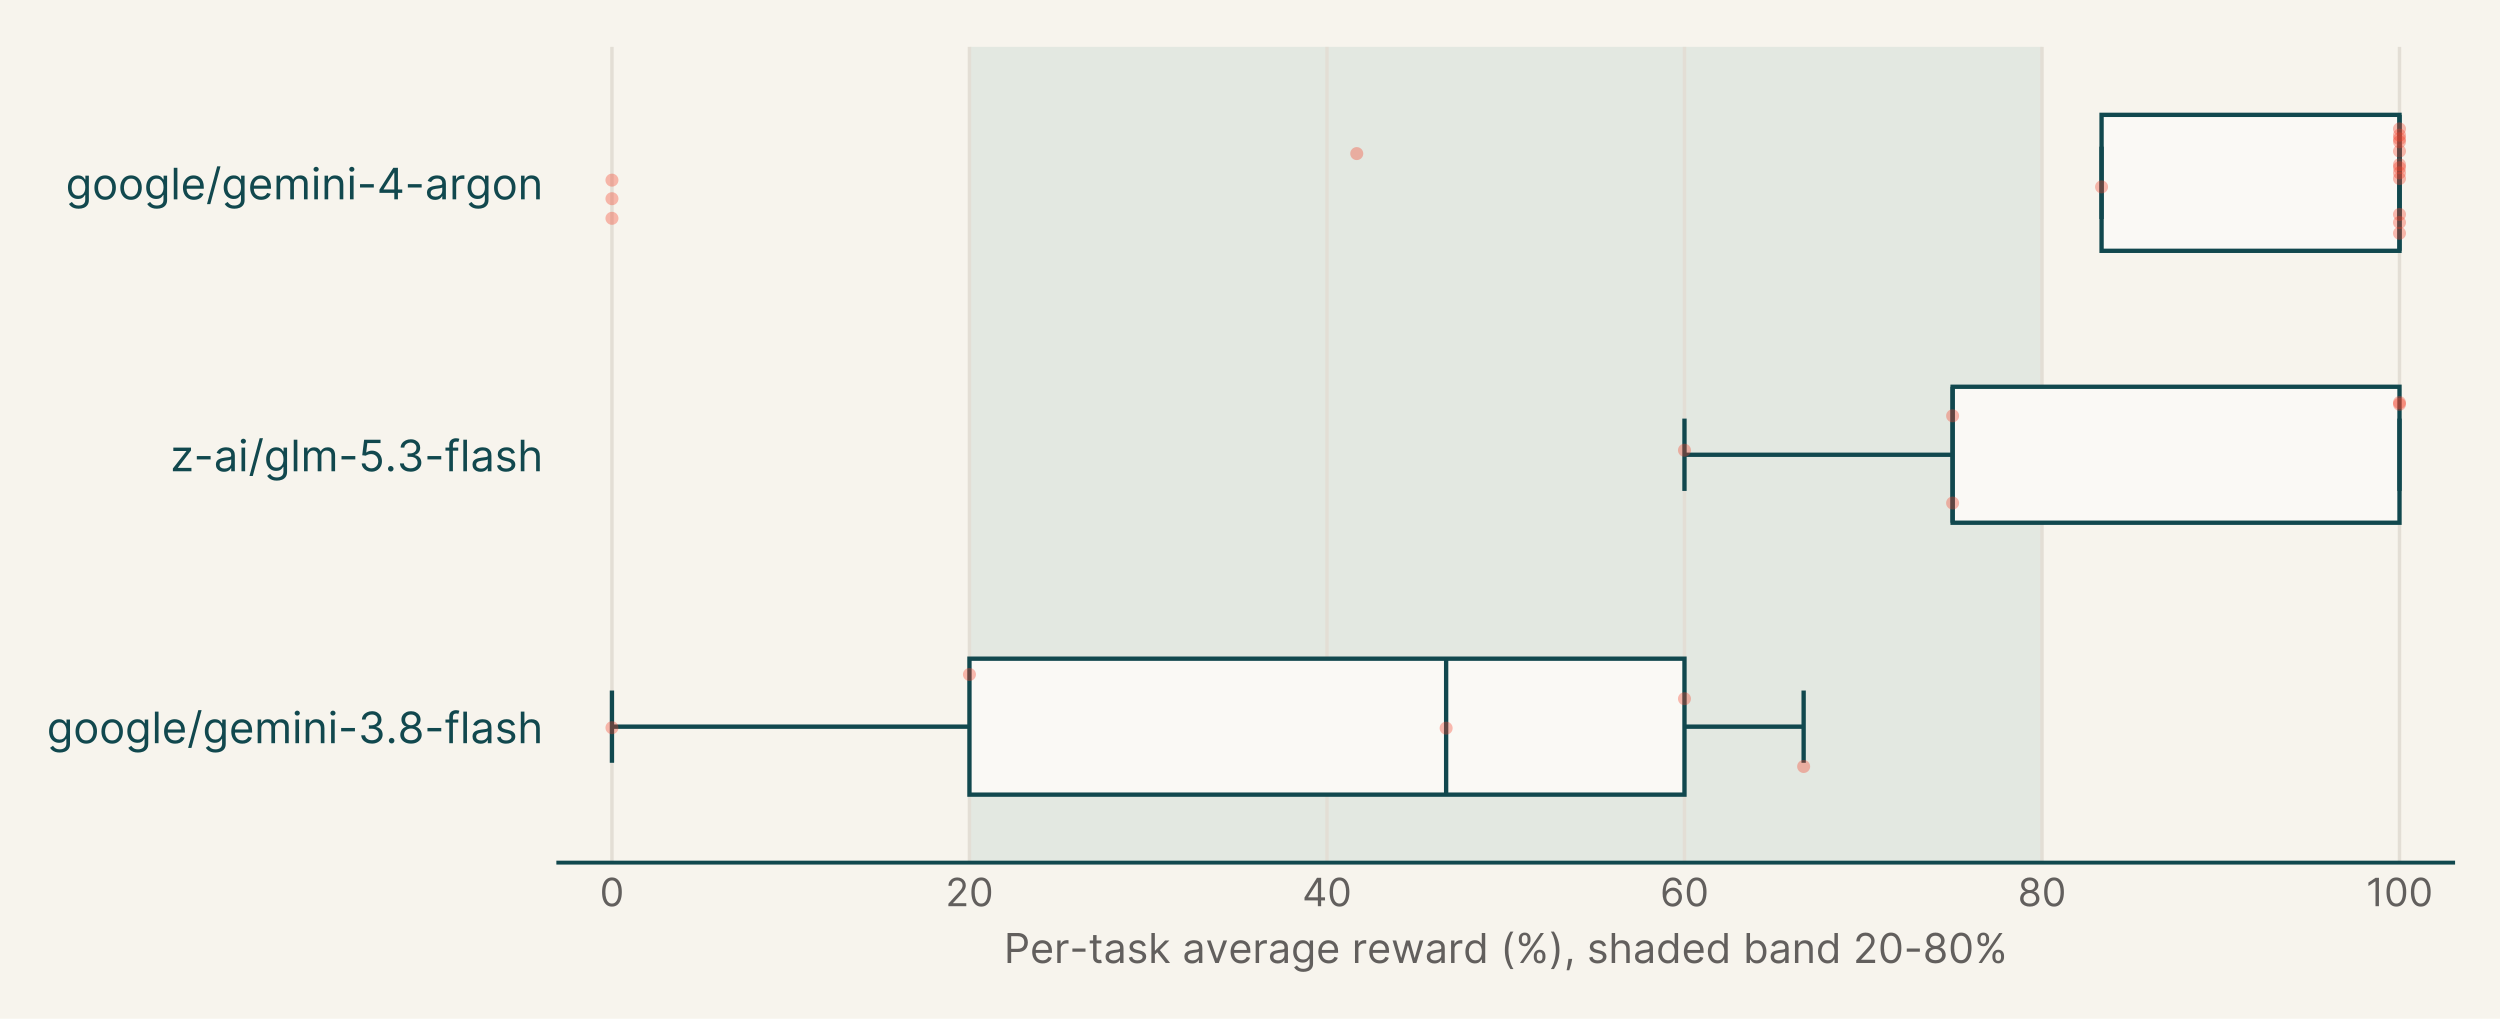
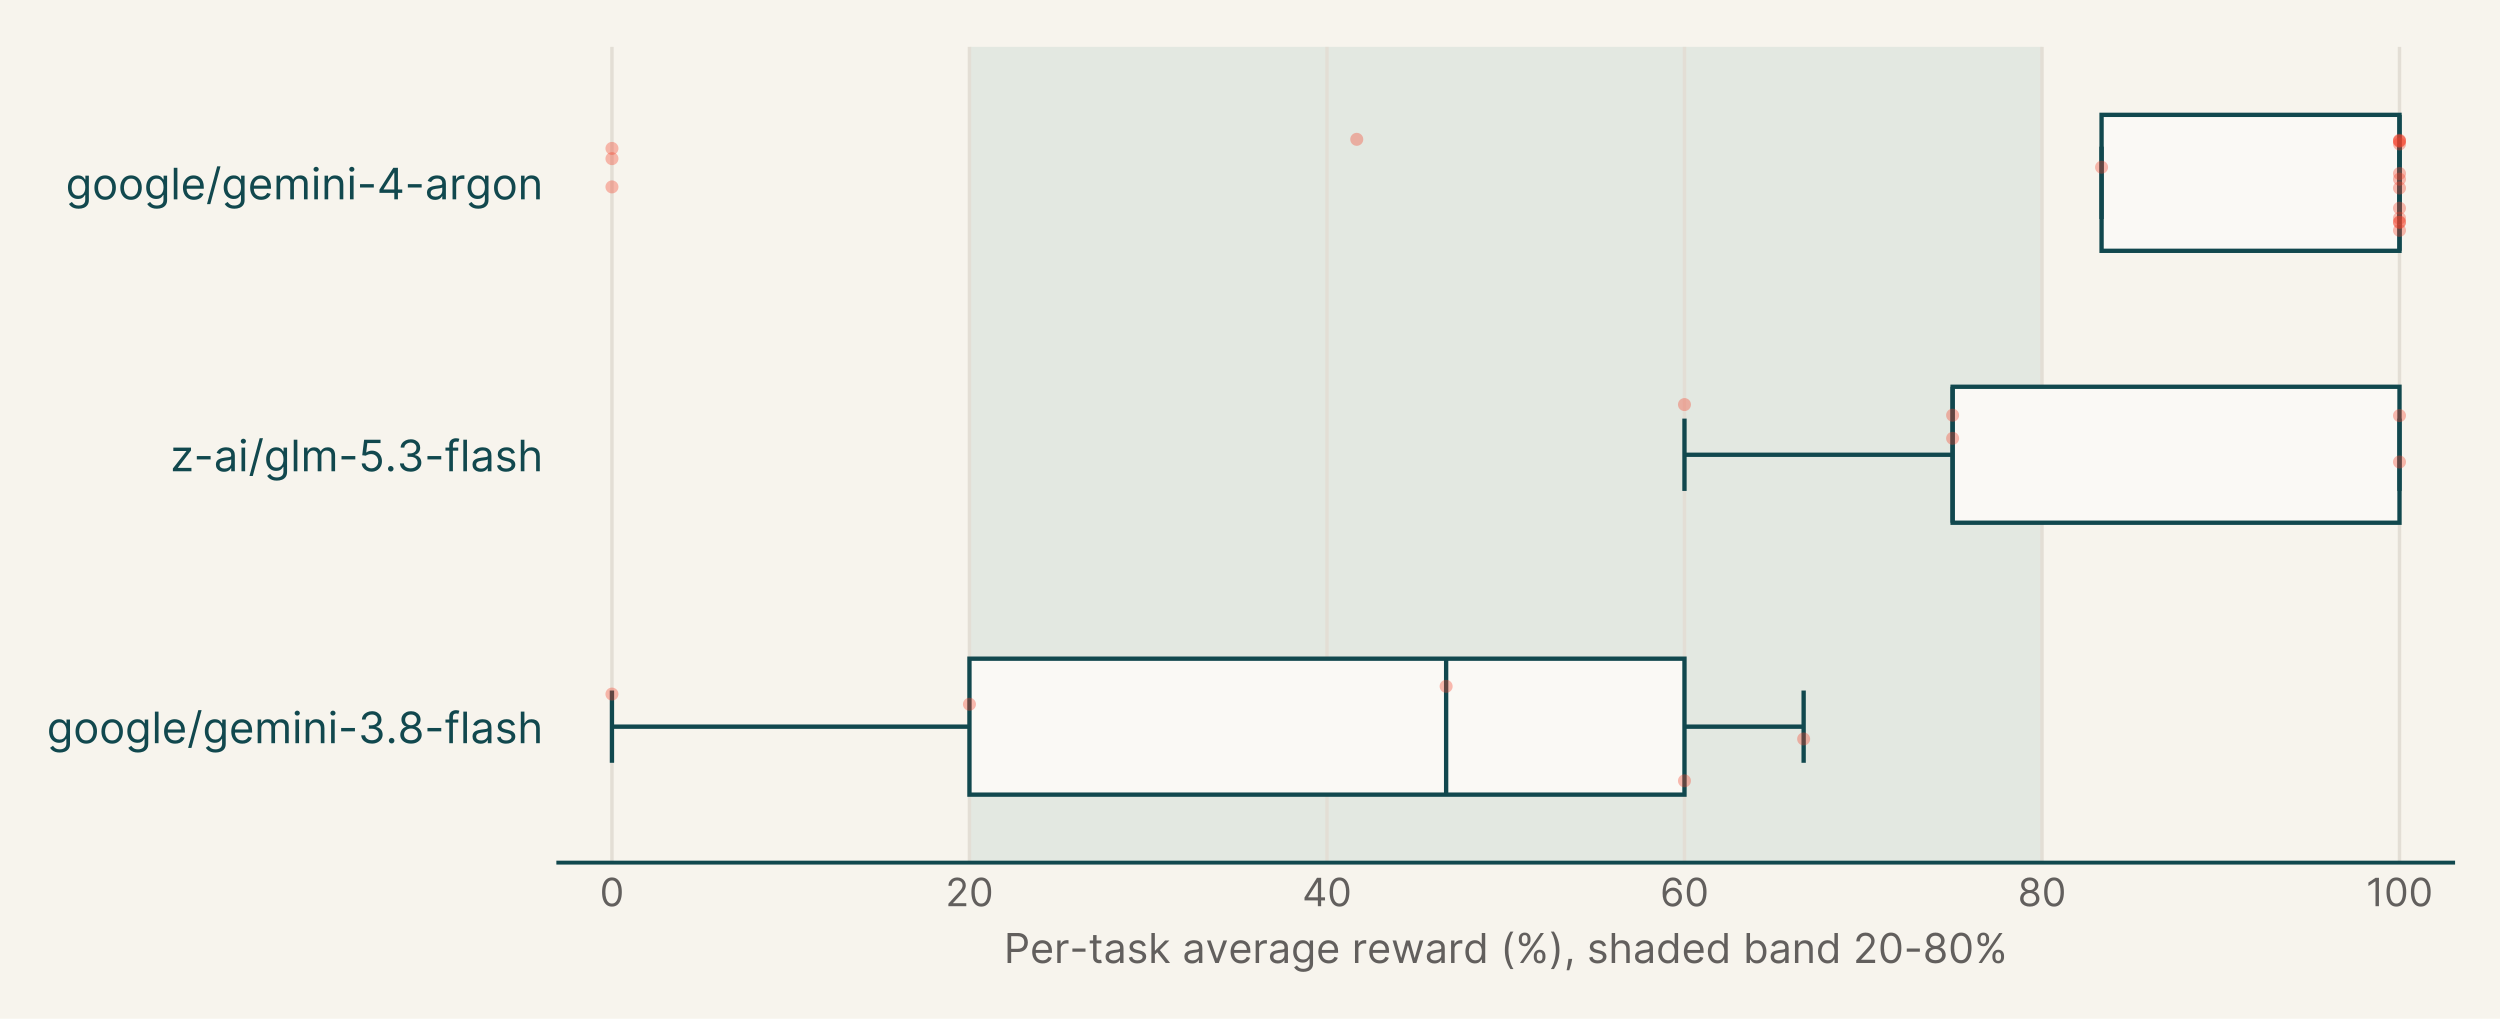
<svg xmlns="http://www.w3.org/2000/svg" xmlns:xlink="http://www.w3.org/1999/xlink" width="576pt" height="234.72pt" viewBox="0 0 576 234.72" version="1.1">
  <defs>
    <style type="text/css">*{stroke-linejoin: round; stroke-linecap: butt}</style>
  </defs>
  <g id="figure_1">
    <g id="patch_1">
      <path d="M 0 234.72  L 576 234.72  L 576 0  L 0 0  z " style="fill: #f7f4ed" />
    </g>
    <g id="axes_1">
      <g id="patch_2">
        <path d="M 128.636 198.748  L 565.2 198.748  L 565.2 10.8  L 128.636 10.8  z " style="fill: #f7f4ed" />
      </g>
      <g id="patch_3">
-         <path d="M 223.362 198.748  L 470.474 198.748  L 470.474 10.8  L 223.362 10.8  z " clip-path="url(#p1b1a350d16)" style="fill: #1f6f6a; fill-opacity: 0.09" />
+         <path d="M 223.362 198.748  L 470.474 198.748  L 470.474 10.8  L 223.362 10.8  z " clip-path="url(#pfeae66af42)" style="fill: #1f6f6a; fill-opacity: 0.09" />
      </g>
      <g id="matplotlib.axis_1">
        <g id="xtick_1">
          <g id="line2d_1">
-             <path d="M 140.992 198.748  L 140.992 10.8  " clip-path="url(#p1b1a350d16)" style="fill: none; stroke: #e3ded5; stroke-width: 0.8; stroke-linecap: square" />
+             <path d="M 140.992 198.748  L 140.992 10.8  " clip-path="url(#pfeae66af42)" style="fill: none; stroke: #e3ded5; stroke-width: 0.8; stroke-linecap: square" />
          </g>
          <g id="line2d_2" />
          <g id="text_1">
            <g style="fill: #625f5d" transform="translate(138.179 208.7945) scale(0.09 -0.09)">
              <defs>
                <path id="Inter-Regular-30" d="M 2000 -64  Q 1486 -64 1125 217  Q 764 498 573 1033  Q 382 1568 382 2327  Q 382 3082 574 3617  Q 766 4152 1128 4435  Q 1491 4718 2000 4718  Q 2509 4718 2871 4435  Q 3234 4152 3426 3617  Q 3618 3082 3618 2327  Q 3618 1568 3427 1033  Q 3236 498 2875 217  Q 2514 -64 2000 -64  z M 2000 436  Q 2509 436 2791 927  Q 3073 1418 3073 2327  Q 3073 2932 2944 3357  Q 2816 3782 2576 4004  Q 2336 4227 2000 4227  Q 1496 4227 1211 3730  Q 927 3234 927 2327  Q 927 1723 1054 1300  Q 1182 877 1421 656  Q 1661 436 2000 436  z " transform="scale(0.015625)" />
              </defs>
              <use xlink:href="#Inter-Regular-30" />
            </g>
          </g>
        </g>
        <g id="xtick_2">
          <g id="line2d_3">
-             <path d="M 223.362 198.748  L 223.362 10.8  " clip-path="url(#p1b1a350d16)" style="fill: none; stroke: #e3ded5; stroke-width: 0.8; stroke-linecap: square" />
+             <path d="M 223.362 198.748  L 223.362 10.8  " clip-path="url(#pfeae66af42)" style="fill: none; stroke: #e3ded5; stroke-width: 0.8; stroke-linecap: square" />
          </g>
          <g id="line2d_4" />
          <g id="text_2">
            <g style="fill: #625f5d" transform="translate(217.8264 208.7945) scale(0.09 -0.09)">
              <defs>
                <path id="Inter-Regular-32" d="M 482 0  L 482 409  L 2018 2091  Q 2289 2386 2464 2605  Q 2639 2825 2724 3019  Q 2809 3214 2809 3427  Q 2809 3673 2692 3852  Q 2575 4032 2373 4129  Q 2171 4227 1918 4227  Q 1650 4227 1451 4117  Q 1252 4007 1144 3809  Q 1036 3611 1036 3345  L 500 3345  Q 500 3755 688 4064  Q 877 4373 1203 4545  Q 1530 4718 1936 4718  Q 2346 4718 2661 4545  Q 2977 4373 3156 4079  Q 3336 3786 3336 3427  Q 3336 3170 3244 2926  Q 3152 2682 2926 2383  Q 2700 2084 2300 1655  L 1255 536  L 1255 500  L 3418 500  L 3418 0  L 482 0  z " transform="scale(0.015625)" />
              </defs>
              <use xlink:href="#Inter-Regular-32" />
              <use xlink:href="#Inter-Regular-30" x="60.511" />
            </g>
          </g>
        </g>
        <g id="xtick_3">
          <g id="line2d_5">
-             <path d="M 305.733 198.748  L 305.733 10.8  " clip-path="url(#p1b1a350d16)" style="fill: none; stroke: #e3ded5; stroke-width: 0.8; stroke-linecap: square" />
+             <path d="M 305.733 198.748  L 305.733 10.8  " clip-path="url(#pfeae66af42)" style="fill: none; stroke: #e3ded5; stroke-width: 0.8; stroke-linecap: square" />
          </g>
          <g id="line2d_6" />
          <g id="text_3">
            <g style="fill: #625f5d" transform="translate(300.031 208.7945) scale(0.09 -0.09)">
              <defs>
                <path id="Inter-Regular-34" d="M 373 955  L 373 1418  L 2418 4655  L 2755 4655  L 2755 3936  L 2527 3936  L 982 1491  L 982 1455  L 3736 1455  L 3736 955  L 373 955  z M 2564 0  L 2564 1095  L 2564 1311  L 2564 4655  L 3100 4655  L 3100 0  L 2564 0  z " transform="scale(0.015625)" />
              </defs>
              <use xlink:href="#Inter-Regular-34" />
              <use xlink:href="#Inter-Regular-30" x="64.205" />
            </g>
          </g>
        </g>
        <g id="xtick_4">
          <g id="line2d_7">
-             <path d="M 388.103 198.748  L 388.103 10.8  " clip-path="url(#p1b1a350d16)" style="fill: none; stroke: #e3ded5; stroke-width: 0.8; stroke-linecap: square" />
+             <path d="M 388.103 198.748  L 388.103 10.8  " clip-path="url(#pfeae66af42)" style="fill: none; stroke: #e3ded5; stroke-width: 0.8; stroke-linecap: square" />
          </g>
          <g id="line2d_8" />
          <g id="text_4">
            <g style="fill: #625f5d" transform="translate(382.4846 208.7945) scale(0.09 -0.09)">
              <defs>
                <path id="Inter-Regular-36" d="M 2027 -64  Q 1741 -59 1454 45  Q 1168 150 932 399  Q 696 648 552 1074  Q 409 1500 409 2145  Q 409 2764 525 3242  Q 641 3720 861 4048  Q 1082 4377 1394 4547  Q 1707 4718 2100 4718  Q 2491 4718 2796 4562  Q 3102 4407 3295 4129  Q 3489 3852 3546 3491  L 2991 3491  Q 2914 3805 2691 4011  Q 2468 4218 2100 4218  Q 1559 4218 1249 3747  Q 939 3277 936 2427  L 973 2427  Q 1100 2620 1276 2757  Q 1452 2895 1666 2970  Q 1880 3045 2118 3045  Q 2518 3045 2850 2846  Q 3182 2648 3382 2299  Q 3582 1950 3582 1500  Q 3582 1068 3389 710  Q 3196 352 2847 142  Q 2498 -68 2027 -64  z M 2027 436  Q 2314 436 2542 579  Q 2771 723 2903 964  Q 3036 1205 3036 1500  Q 3036 1789 2908 2026  Q 2780 2264 2556 2404  Q 2332 2545 2046 2545  Q 1830 2545 1643 2460  Q 1457 2375 1317 2227  Q 1177 2080 1097 1890  Q 1018 1700 1018 1491  Q 1018 1214 1149 973  Q 1280 732 1508 584  Q 1736 436 2027 436  z " transform="scale(0.015625)" />
              </defs>
              <use xlink:href="#Inter-Regular-36" />
              <use xlink:href="#Inter-Regular-30" x="62.358" />
            </g>
          </g>
        </g>
        <g id="xtick_5">
          <g id="line2d_9">
-             <path d="M 470.474 198.748  L 470.474 10.8  " clip-path="url(#p1b1a350d16)" style="fill: none; stroke: #e3ded5; stroke-width: 0.8; stroke-linecap: square" />
+             <path d="M 470.474 198.748  L 470.474 10.8  " clip-path="url(#pfeae66af42)" style="fill: none; stroke: #e3ded5; stroke-width: 0.8; stroke-linecap: square" />
          </g>
          <g id="line2d_10" />
          <g id="text_5">
            <g style="fill: #625f5d" transform="translate(464.8868 208.7945) scale(0.09 -0.09)">
              <defs>
                <path id="Inter-Regular-38" d="M 1973 -64  Q 1505 -64 1147 103  Q 789 270 589 564  Q 389 859 391 1236  Q 389 1532 507 1783  Q 625 2034 830 2203  Q 1036 2373 1291 2418  L 1291 2445  Q 957 2532 759 2821  Q 561 3111 564 3482  Q 561 3836 743 4115  Q 925 4395 1244 4556  Q 1564 4718 1973 4718  Q 2377 4718 2695 4556  Q 3014 4395 3197 4115  Q 3380 3836 3382 3482  Q 3380 3111 3181 2821  Q 2982 2532 2655 2445  L 2655 2418  Q 2907 2373 3109 2203  Q 3311 2034 3431 1783  Q 3552 1532 3555 1236  Q 3552 859 3351 564  Q 3150 270 2794 103  Q 2439 -64 1973 -64  z M 1973 436  Q 2289 436 2518 538  Q 2748 641 2873 827  Q 2998 1014 3000 1264  Q 2998 1527 2864 1729  Q 2730 1932 2499 2048  Q 2268 2164 1973 2164  Q 1675 2164 1442 2048  Q 1209 1932 1076 1729  Q 943 1527 946 1264  Q 943 1014 1067 827  Q 1191 641 1423 538  Q 1655 436 1973 436  z M 1973 2645  Q 2223 2645 2417 2745  Q 2611 2845 2722 3025  Q 2834 3205 2836 3445  Q 2834 3682 2725 3858  Q 2616 4034 2423 4130  Q 2230 4227 1973 4227  Q 1711 4227 1516 4130  Q 1321 4034 1214 3858  Q 1107 3682 1109 3445  Q 1107 3205 1217 3025  Q 1327 2845 1522 2745  Q 1718 2645 1973 2645  z " transform="scale(0.015625)" />
              </defs>
              <use xlink:href="#Inter-Regular-38" />
              <use xlink:href="#Inter-Regular-30" x="61.648" />
            </g>
          </g>
        </g>
        <g id="xtick_6">
          <g id="line2d_11">
-             <path d="M 552.844 198.748  L 552.844 10.8  " clip-path="url(#p1b1a350d16)" style="fill: none; stroke: #e3ded5; stroke-width: 0.8; stroke-linecap: square" />
+             <path d="M 552.844 198.748  L 552.844 10.8  " clip-path="url(#pfeae66af42)" style="fill: none; stroke: #e3ded5; stroke-width: 0.8; stroke-linecap: square" />
          </g>
          <g id="line2d_12" />
          <g id="text_6">
            <g style="fill: #625f5d" transform="translate(545.129 208.7945) scale(0.09 -0.09)">
              <defs>
                <path id="Inter-Regular-31" d="M 2118 4655  L 2118 0  L 1555 0  L 1555 4064  L 1527 4064  L 391 3309  L 391 3882  L 1555 4655  L 2118 4655  z " transform="scale(0.015625)" />
              </defs>
              <use xlink:href="#Inter-Regular-31" />
              <use xlink:href="#Inter-Regular-30" x="46.449" />
              <use xlink:href="#Inter-Regular-30" x="108.949" />
            </g>
          </g>
        </g>
        <g id="text_7">
          <g style="fill: #625f5d" transform="translate(231.3022 221.8686) scale(0.095 -0.095)">
            <defs>
              <path id="Inter-Regular-50" d="M 564 0  L 564 4655  L 2136 4655  Q 2684 4655 3033 4458  Q 3382 4261 3550 3927  Q 3718 3593 3718 3182  Q 3718 2770 3551 2434  Q 3384 2098 3036 1899  Q 2689 1700 2146 1700  L 1018 1700  L 1018 2200  L 2127 2200  Q 2502 2200 2729 2329  Q 2957 2459 3060 2680  Q 3164 2902 3164 3182  Q 3164 3461 3060 3681  Q 2957 3902 2727 4028  Q 2498 4155 2118 4155  L 1127 4155  L 1127 0  L 564 0  z " transform="scale(0.015625)" />
              <path id="Inter-Regular-65" d="M 1955 -73  Q 1450 -73 1085 151  Q 721 375 524 778  Q 327 1182 327 1718  Q 327 2255 524 2665  Q 721 3075 1074 3305  Q 1427 3536 1900 3536  Q 2173 3536 2439 3445  Q 2705 3355 2923 3151  Q 3141 2948 3270 2614  Q 3400 2280 3400 1791  L 3400 1564  L 709 1564  L 709 2027  L 2855 2027  Q 2855 2323 2738 2554  Q 2621 2786 2406 2920  Q 2191 3055 1900 3055  Q 1580 3055 1347 2897  Q 1114 2739 989 2486  Q 864 2234 864 1945  L 864 1636  Q 864 1241 1001 967  Q 1139 693 1384 551  Q 1630 409 1955 409  Q 2166 409 2337 469  Q 2509 530 2634 651  Q 2759 773 2827 955  L 3346 809  Q 3264 545 3070 346  Q 2877 148 2593 37  Q 2309 -73 1955 -73  z " transform="scale(0.015625)" />
              <path id="Inter-Regular-72" d="M 491 0  L 491 3491  L 1009 3491  L 1009 2964  L 1046 2964  Q 1141 3223 1391 3384  Q 1641 3545 1955 3545  Q 2014 3545 2102 3543  Q 2191 3541 2236 3536  L 2236 2991  Q 2209 2998 2112 3012  Q 2016 3027 1909 3027  Q 1655 3027 1456 2921  Q 1257 2816 1142 2630  Q 1027 2445 1027 2209  L 1027 0  L 491 0  z " transform="scale(0.015625)" />
              <path id="Inter-Regular-2d" d="M 2491 2245  L 2491 1745  L 455 1745  L 455 2245  L 2491 2245  z " transform="scale(0.015625)" />
              <path id="Inter-Regular-74" d="M 2009 3491  L 2009 3036  L 200 3036  L 200 3491  L 2009 3491  z M 727 4327  L 1264 4327  L 1264 1000  Q 1264 773 1331 660  Q 1398 548 1503 510  Q 1609 473 1727 473  Q 1816 473 1873 483  Q 1930 493 1964 500  L 2073 18  Q 2018 -2 1920 -23  Q 1823 -45 1673 -45  Q 1446 -45 1228 52  Q 1011 150 869 350  Q 727 550 727 855  L 727 4327  z " transform="scale(0.015625)" />
              <path id="Inter-Regular-61" d="M 1518 -82  Q 1186 -82 916 44  Q 646 170 486 410  Q 327 650 327 991  Q 327 1291 445 1478  Q 564 1666 761 1773  Q 959 1880 1199 1933  Q 1439 1986 1682 2018  Q 2000 2059 2199 2080  Q 2398 2102 2490 2154  Q 2582 2207 2582 2336  L 2582 2355  Q 2582 2691 2399 2877  Q 2216 3064 1846 3064  Q 1461 3064 1243 2895  Q 1025 2727 936 2536  L 427 2718  Q 564 3036 792 3214  Q 1021 3393 1292 3464  Q 1564 3536 1827 3536  Q 1996 3536 2215 3496  Q 2434 3457 2640 3334  Q 2846 3211 2982 2963  Q 3118 2716 3118 2300  L 3118 0  L 2582 0  L 2582 473  L 2555 473  Q 2500 359 2373 229  Q 2246 100 2034 9  Q 1823 -82 1518 -82  z M 1600 400  Q 1918 400 2137 525  Q 2357 650 2469 847  Q 2582 1045 2582 1264  L 2582 1755  Q 2548 1714 2433 1681  Q 2318 1648 2169 1624  Q 2021 1600 1881 1583  Q 1741 1566 1655 1555  Q 1446 1527 1265 1467  Q 1084 1407 974 1287  Q 864 1168 864 964  Q 864 684 1072 542  Q 1280 400 1600 400  z " transform="scale(0.015625)" />
              <path id="Inter-Regular-73" d="M 2964 2709  L 2482 2573  Q 2436 2693 2348 2808  Q 2261 2923 2111 2998  Q 1961 3073 1727 3073  Q 1407 3073 1194 2926  Q 982 2780 982 2555  Q 982 2355 1127 2239  Q 1273 2123 1582 2045  L 2100 1918  Q 2568 1805 2797 1572  Q 3027 1339 3027 973  Q 3027 673 2855 436  Q 2684 200 2377 63  Q 2071 -73 1664 -73  Q 1130 -73 780 159  Q 430 391 336 836  L 846 964  Q 918 682 1121 541  Q 1325 400 1655 400  Q 2030 400 2251 560  Q 2473 720 2473 945  Q 2473 1127 2345 1251  Q 2218 1375 1955 1436  L 1373 1573  Q 893 1686 669 1926  Q 446 2166 446 2527  Q 446 2823 613 3050  Q 780 3277 1069 3406  Q 1359 3536 1727 3536  Q 2246 3536 2542 3309  Q 2839 3082 2964 2709  z " transform="scale(0.015625)" />
              <path id="Inter-Regular-6b" d="M 991 1273  L 982 1936  L 1091 1936  L 2618 3491  L 3282 3491  L 1655 1845  L 1609 1845  L 991 1273  z M 491 0  L 491 4655  L 1027 4655  L 1027 0  L 491 0  z M 2709 0  L 1346 1727  L 1727 2100  L 3391 0  L 2709 0  z " transform="scale(0.015625)" />
              <path id="Inter-Regular-20" transform="scale(0.015625)" />
              <path id="Inter-Regular-76" d="M 3346 3491  L 2055 0  L 1509 0  L 218 3491  L 800 3491  L 1764 709  L 1800 709  L 2764 3491  L 3346 3491  z " transform="scale(0.015625)" />
              <path id="Inter-Regular-67" d="M 1900 -1382  Q 1511 -1382 1231 -1283  Q 952 -1184 767 -1024  Q 582 -864 473 -682  L 900 -382  Q 973 -477 1084 -601  Q 1196 -725 1390 -817  Q 1584 -909 1900 -909  Q 2323 -909 2598 -704  Q 2873 -500 2873 -64  L 2873 645  L 2827 645  Q 2768 550 2660 410  Q 2552 270 2351 162  Q 2150 55 1809 55  Q 1386 55 1051 255  Q 716 455 521 836  Q 327 1218 327 1764  Q 327 2300 516 2699  Q 705 3098 1041 3317  Q 1377 3536 1818 3536  Q 2159 3536 2360 3423  Q 2561 3311 2669 3169  Q 2777 3027 2836 2936  L 2891 2936  L 2891 3491  L 3409 3491  L 3409 -100  Q 3409 -550 3205 -833  Q 3002 -1116 2660 -1249  Q 2318 -1382 1900 -1382  z M 1882 536  Q 2205 536 2427 684  Q 2650 832 2766 1109  Q 2882 1386 2882 1773  Q 2882 2150 2768 2438  Q 2655 2727 2432 2891  Q 2209 3055 1882 3055  Q 1541 3055 1315 2882  Q 1089 2709 976 2418  Q 864 2127 864 1773  Q 864 1409 978 1130  Q 1093 852 1319 694  Q 1546 536 1882 536  z " transform="scale(0.015625)" />
              <path id="Inter-Regular-77" d="M 1282 0  L 218 3491  L 782 3491  L 1536 818  L 1573 818  L 2318 3491  L 2891 3491  L 3627 827  L 3664 827  L 4418 3491  L 4982 3491  L 3918 0  L 3391 0  L 2627 2682  L 2573 2682  L 1809 0  L 1282 0  z " transform="scale(0.015625)" />
              <path id="Inter-Regular-64" d="M 1809 -73  Q 1373 -73 1039 148  Q 705 370 516 776  Q 327 1182 327 1736  Q 327 2286 516 2690  Q 705 3095 1041 3315  Q 1377 3536 1818 3536  Q 2159 3536 2358 3423  Q 2557 3311 2662 3169  Q 2768 3027 2827 2936  L 2873 2936  L 2873 4655  L 3409 4655  L 3409 0  L 2891 0  L 2891 536  L 2827 536  Q 2768 441 2659 296  Q 2550 152 2348 39  Q 2146 -73 1809 -73  z M 1882 409  Q 2205 409 2427 578  Q 2650 748 2766 1049  Q 2882 1350 2882 1745  Q 2882 2136 2768 2430  Q 2655 2725 2432 2890  Q 2209 3055 1882 3055  Q 1541 3055 1315 2881  Q 1089 2707 976 2410  Q 864 2114 864 1745  Q 864 1373 978 1069  Q 1093 766 1319 587  Q 1546 409 1882 409  z " transform="scale(0.015625)" />
              <path id="Inter-Regular-28" d="M 682 1964  Q 682 2823 906 3544  Q 1130 4266 1546 4873  L 2018 4873  Q 1855 4648 1713 4319  Q 1571 3991 1464 3599  Q 1357 3207 1296 2788  Q 1236 2370 1236 1964  Q 1236 1423 1341 866  Q 1446 309 1623 -168  Q 1800 -645 2018 -945  L 1546 -945  Q 1130 -339 906 383  Q 682 1105 682 1964  z " transform="scale(0.015625)" />
              <path id="Inter-Regular-25" d="M 2855 873  L 2855 1118  Q 2855 1373 2960 1585  Q 3066 1798 3269 1926  Q 3473 2055 3764 2055  Q 4059 2055 4259 1926  Q 4459 1798 4561 1585  Q 4664 1373 4664 1118  L 4664 873  Q 4664 618 4560 405  Q 4457 193 4256 64  Q 4055 -64 3764 -64  Q 3468 -64 3266 64  Q 3064 193 2959 405  Q 2855 618 2855 873  z M 3318 1118  L 3318 873  Q 3318 661 3418 494  Q 3518 327 3764 327  Q 4002 327 4101 494  Q 4200 661 4200 873  L 4200 1118  Q 4200 1330 4104 1497  Q 4009 1664 3764 1664  Q 3525 1664 3421 1497  Q 3318 1330 3318 1118  z M 536 3536  L 536 3782  Q 536 4036 642 4248  Q 748 4461 951 4589  Q 1155 4718 1446 4718  Q 1741 4718 1941 4589  Q 2141 4461 2243 4248  Q 2346 4036 2346 3782  L 2346 3536  Q 2346 3282 2242 3069  Q 2139 2857 1937 2728  Q 1736 2600 1446 2600  Q 1150 2600 948 2728  Q 746 2857 641 3069  Q 536 3282 536 3536  z M 1000 3782  L 1000 3536  Q 1000 3325 1100 3158  Q 1200 2991 1446 2991  Q 1684 2991 1783 3158  Q 1882 3325 1882 3536  L 1882 3782  Q 1882 3993 1786 4160  Q 1691 4327 1446 4327  Q 1207 4327 1103 4160  Q 1000 3993 1000 3782  z M 709 0  L 3909 4655  L 4427 4655  L 1227 0  L 709 0  z " transform="scale(0.015625)" />
              <path id="Inter-Regular-29" d="M 1636 1964  Q 1636 1105 1412 383  Q 1189 -339 773 -945  L 300 -945  Q 464 -720 606 -392  Q 748 -64 854 328  Q 961 720 1021 1139  Q 1082 1559 1082 1964  Q 1082 2505 977 3061  Q 873 3618 695 4095  Q 518 4573 300 4873  L 773 4873  Q 1189 4266 1412 3544  Q 1636 2823 1636 1964  z " transform="scale(0.015625)" />
              <path id="Inter-Regular-2c" d="M 1291 636  L 1255 391  Q 1216 132 1137 -163  Q 1059 -459 975 -720  Q 891 -982 836 -1136  L 427 -1136  Q 457 -991 504 -752  Q 552 -514 601 -219  Q 650 75 682 382  L 709 636  L 1291 636  z " transform="scale(0.015625)" />
              <path id="Inter-Regular-68" d="M 1027 2100  L 1027 0  L 491 0  L 491 4655  L 1027 4655  L 1027 2945  L 1073 2945  Q 1196 3216 1442 3376  Q 1689 3536 2100 3536  Q 2457 3536 2725 3394  Q 2993 3252 3142 2960  Q 3291 2668 3291 2218  L 3291 0  L 2755 0  L 2755 2182  Q 2755 2598 2540 2826  Q 2325 3055 1946 3055  Q 1682 3055 1474 2943  Q 1266 2832 1146 2618  Q 1027 2405 1027 2100  z " transform="scale(0.015625)" />
              <path id="Inter-Regular-62" d="M 564 0  L 564 4655  L 1100 4655  L 1100 2936  L 1146 2936  Q 1205 3027 1310 3169  Q 1416 3311 1615 3423  Q 1814 3536 2155 3536  Q 2596 3536 2932 3315  Q 3268 3095 3457 2690  Q 3646 2286 3646 1736  Q 3646 1182 3457 776  Q 3268 370 2934 148  Q 2600 -73 2164 -73  Q 1827 -73 1625 39  Q 1423 152 1314 296  Q 1205 441 1146 536  L 1082 536  L 1082 0  L 564 0  z M 1091 1745  Q 1091 1350 1207 1049  Q 1323 748 1545 578  Q 1768 409 2091 409  Q 2427 409 2653 587  Q 2880 766 2994 1069  Q 3109 1373 3109 1745  Q 3109 2114 2996 2410  Q 2884 2707 2658 2881  Q 2432 3055 2091 3055  Q 1764 3055 1541 2890  Q 1318 2725 1204 2430  Q 1091 2136 1091 1745  z " transform="scale(0.015625)" />
              <path id="Inter-Regular-6e" d="M 1027 2100  L 1027 0  L 491 0  L 491 3491  L 1009 3491  L 1009 2945  L 1055 2945  Q 1177 3211 1427 3373  Q 1677 3536 2073 3536  Q 2427 3536 2693 3392  Q 2959 3248 3107 2956  Q 3255 2664 3255 2218  L 3255 0  L 2718 0  L 2718 2182  Q 2718 2593 2504 2824  Q 2291 3055 1918 3055  Q 1661 3055 1460 2943  Q 1259 2832 1143 2618  Q 1027 2405 1027 2100  z " transform="scale(0.015625)" />
            </defs>
            <use xlink:href="#Inter-Regular-50" />
            <use xlink:href="#Inter-Regular-65" x="63.494" />
            <use xlink:href="#Inter-Regular-72" x="121.733" />
            <use xlink:href="#Inter-Regular-2d" x="158.949" />
            <use xlink:href="#Inter-Regular-74" x="204.972" />
            <use xlink:href="#Inter-Regular-61" x="241.335" />
            <use xlink:href="#Inter-Regular-73" x="297.727" />
            <use xlink:href="#Inter-Regular-6b" x="350" />
            <use xlink:href="#Inter-Regular-20" x="404.403" />
            <use xlink:href="#Inter-Regular-61" x="432.528" />
            <use xlink:href="#Inter-Regular-76" x="488.921" />
            <use xlink:href="#Inter-Regular-65" x="544.602" />
            <use xlink:href="#Inter-Regular-72" x="602.841" />
            <use xlink:href="#Inter-Regular-61" x="640.057" />
            <use xlink:href="#Inter-Regular-67" x="696.449" />
            <use xlink:href="#Inter-Regular-65" x="757.386" />
            <use xlink:href="#Inter-Regular-20" x="815.625" />
            <use xlink:href="#Inter-Regular-72" x="843.75" />
            <use xlink:href="#Inter-Regular-65" x="880.966" />
            <use xlink:href="#Inter-Regular-77" x="939.205" />
            <use xlink:href="#Inter-Regular-61" x="1020.455" />
            <use xlink:href="#Inter-Regular-72" x="1076.847" />
            <use xlink:href="#Inter-Regular-64" x="1114.063" />
            <use xlink:href="#Inter-Regular-20" x="1176.137" />
            <use xlink:href="#Inter-Regular-28" x="1204.262" />
            <use xlink:href="#Inter-Regular-25" x="1240.483" />
            <use xlink:href="#Inter-Regular-29" x="1321.733" />
            <use xlink:href="#Inter-Regular-2c" x="1357.955" />
            <use xlink:href="#Inter-Regular-20" x="1385.938" />
            <use xlink:href="#Inter-Regular-73" x="1414.063" />
            <use xlink:href="#Inter-Regular-68" x="1466.335" />
            <use xlink:href="#Inter-Regular-61" x="1525.426" />
            <use xlink:href="#Inter-Regular-64" x="1581.818" />
            <use xlink:href="#Inter-Regular-65" x="1643.892" />
            <use xlink:href="#Inter-Regular-64" x="1702.131" />
            <use xlink:href="#Inter-Regular-20" x="1764.205" />
            <use xlink:href="#Inter-Regular-62" x="1792.33" />
            <use xlink:href="#Inter-Regular-61" x="1854.404" />
            <use xlink:href="#Inter-Regular-6e" x="1910.796" />
            <use xlink:href="#Inter-Regular-64" x="1969.319" />
            <use xlink:href="#Inter-Regular-20" x="2031.392" />
            <use xlink:href="#Inter-Regular-32" x="2059.517" />
            <use xlink:href="#Inter-Regular-30" x="2120.029" />
            <use xlink:href="#Inter-Regular-2d" x="2182.529" />
            <use xlink:href="#Inter-Regular-38" x="2228.552" />
            <use xlink:href="#Inter-Regular-30" x="2290.199" />
            <use xlink:href="#Inter-Regular-25" x="2352.699" />
          </g>
        </g>
      </g>
      <g id="matplotlib.axis_2">
        <g id="ytick_1">
          <g id="line2d_13" />
          <g id="text_8">
            <g style="fill: #11484e" transform="translate(15.14844 45.93176) scale(0.1 -0.1)">
              <defs>
                <path id="Inter-Regular-6f" d="M 1909 -73  Q 1436 -73 1080 152  Q 725 377 526 781  Q 327 1186 327 1727  Q 327 2273 526 2679  Q 725 3086 1080 3311  Q 1436 3536 1909 3536  Q 2382 3536 2737 3311  Q 3093 3086 3292 2679  Q 3491 2273 3491 1727  Q 3491 1186 3292 781  Q 3093 377 2737 152  Q 2382 -73 1909 -73  z M 1909 409  Q 2268 409 2500 593  Q 2732 777 2843 1077  Q 2955 1377 2955 1727  Q 2955 2077 2843 2379  Q 2732 2682 2500 2868  Q 2268 3055 1909 3055  Q 1550 3055 1318 2868  Q 1086 2682 975 2379  Q 864 2077 864 1727  Q 864 1377 975 1077  Q 1086 777 1318 593  Q 1550 409 1909 409  z " transform="scale(0.015625)" />
                <path id="Inter-Regular-6c" d="M 1027 4655  L 1027 0  L 491 0  L 491 4655  L 1027 4655  z " transform="scale(0.015625)" />
                <path id="Inter-Regular-2f" d="M 2136 4873  L 636 -700  L 146 -700  L 1646 4873  L 2136 4873  z " transform="scale(0.015625)" />
                <path id="Inter-Regular-6d" d="M 491 0  L 491 3491  L 1009 3491  L 1009 2945  L 1055 2945  Q 1164 3225 1407 3380  Q 1650 3536 1991 3536  Q 2336 3536 2567 3380  Q 2798 3225 2927 2945  L 2964 2945  Q 3098 3216 3366 3376  Q 3634 3536 4009 3536  Q 4477 3536 4775 3244  Q 5073 2952 5073 2336  L 5073 0  L 4536 0  L 4536 2336  Q 4536 2723 4325 2889  Q 4114 3055 3827 3055  Q 3459 3055 3257 2833  Q 3055 2611 3055 2273  L 3055 0  L 2509 0  L 2509 2391  Q 2509 2689 2316 2872  Q 2123 3055 1818 3055  Q 1609 3055 1428 2943  Q 1248 2832 1137 2635  Q 1027 2439 1027 2182  L 1027 0  L 491 0  z " transform="scale(0.015625)" />
                <path id="Inter-Regular-69" d="M 491 0  L 491 3491  L 1027 3491  L 1027 0  L 491 0  z M 764 4073  Q 607 4073 494 4179  Q 382 4286 382 4436  Q 382 4586 494 4693  Q 607 4800 764 4800  Q 921 4800 1033 4693  Q 1146 4586 1146 4436  Q 1146 4286 1033 4179  Q 921 4073 764 4073  z " transform="scale(0.015625)" />
              </defs>
              <use xlink:href="#Inter-Regular-67" />
              <use xlink:href="#Inter-Regular-6f" x="60.938" />
              <use xlink:href="#Inter-Regular-6f" x="120.597" />
              <use xlink:href="#Inter-Regular-67" x="180.256" />
              <use xlink:href="#Inter-Regular-6c" x="241.193" />
              <use xlink:href="#Inter-Regular-65" x="264.915" />
              <use xlink:href="#Inter-Regular-2f" x="323.153" />
              <use xlink:href="#Inter-Regular-67" x="358.807" />
              <use xlink:href="#Inter-Regular-65" x="419.744" />
              <use xlink:href="#Inter-Regular-6d" x="477.983" />
              <use xlink:href="#Inter-Regular-69" x="564.915" />
              <use xlink:href="#Inter-Regular-6e" x="588.636" />
              <use xlink:href="#Inter-Regular-69" x="647.159" />
              <use xlink:href="#Inter-Regular-2d" x="670.881" />
              <use xlink:href="#Inter-Regular-34" x="716.904" />
              <use xlink:href="#Inter-Regular-2d" x="781.108" />
              <use xlink:href="#Inter-Regular-61" x="827.131" />
              <use xlink:href="#Inter-Regular-72" x="883.523" />
              <use xlink:href="#Inter-Regular-67" x="920.739" />
              <use xlink:href="#Inter-Regular-6f" x="981.676" />
              <use xlink:href="#Inter-Regular-6e" x="1041.335" />
            </g>
          </g>
        </g>
        <g id="ytick_2">
          <g id="line2d_14" />
          <g id="text_9">
            <g style="fill: #11484e" transform="translate(39.22187 108.5812) scale(0.1 -0.1)">
              <defs>
                <path id="Inter-Regular-7a" d="M 391 0  L 391 409  L 2373 2955  L 2373 2991  L 455 2991  L 455 3491  L 3064 3491  L 3064 3064  L 1136 536  L 1136 500  L 3127 500  L 3127 0  L 391 0  z " transform="scale(0.015625)" />
                <path id="Inter-Regular-35" d="M 1936 -64  Q 1536 -64 1216 95  Q 896 255 702 532  Q 509 809 491 1164  L 1036 1164  Q 1068 848 1324 642  Q 1580 436 1936 436  Q 2223 436 2447 570  Q 2671 705 2799 940  Q 2927 1175 2927 1473  Q 2927 1777 2794 2017  Q 2661 2257 2429 2395  Q 2198 2534 1900 2536  Q 1686 2539 1461 2472  Q 1236 2405 1091 2300  L 564 2364  L 846 4655  L 3264 4655  L 3264 4155  L 1318 4155  L 1155 2782  L 1182 2782  Q 1325 2895 1541 2970  Q 1757 3045 1991 3045  Q 2418 3045 2753 2842  Q 3089 2639 3281 2286  Q 3473 1934 3473 1482  Q 3473 1036 3274 687  Q 3075 339 2727 137  Q 2380 -64 1936 -64  z " transform="scale(0.015625)" />
                <path id="Inter-Regular-2e" d="M 882 -36  Q 714 -36 593 84  Q 473 205 473 373  Q 473 541 593 661  Q 714 782 882 782  Q 1050 782 1170 661  Q 1291 541 1291 373  Q 1291 261 1235 168  Q 1180 75 1088 19  Q 996 -36 882 -36  z " transform="scale(0.015625)" />
                <path id="Inter-Regular-33" d="M 2055 -64  Q 1605 -64 1253 90  Q 902 245 696 521  Q 491 798 473 1164  L 1046 1164  Q 1064 939 1200 776  Q 1336 614 1556 525  Q 1777 436 2046 436  Q 2346 436 2577 540  Q 2809 645 2941 831  Q 3073 1018 3073 1264  Q 3073 1520 2945 1717  Q 2818 1914 2572 2025  Q 2327 2136 1973 2136  L 1600 2136  L 1600 2636  L 1973 2636  Q 2250 2636 2460 2736  Q 2671 2836 2790 3018  Q 2909 3200 2909 3445  Q 2909 3682 2804 3857  Q 2700 4032 2510 4129  Q 2321 4227 2064 4227  Q 1823 4227 1610 4139  Q 1398 4052 1264 3887  Q 1130 3723 1118 3491  L 573 3491  Q 586 3857 793 4133  Q 1000 4409 1335 4563  Q 1671 4718 2073 4718  Q 2505 4718 2814 4544  Q 3123 4370 3289 4086  Q 3455 3802 3455 3473  Q 3455 3080 3249 2802  Q 3043 2525 2691 2418  L 2691 2382  Q 3132 2309 3379 2008  Q 3627 1707 3627 1264  Q 3627 884 3421 583  Q 3216 282 2861 109  Q 2507 -64 2055 -64  z " transform="scale(0.015625)" />
                <path id="Inter-Regular-66" d="M 2046 3491  L 2046 3036  L 164 3036  L 164 3491  L 2046 3491  z M 727 0  L 727 3973  Q 727 4273 868 4473  Q 1009 4673 1234 4773  Q 1459 4873 1709 4873  Q 1907 4873 2032 4841  Q 2157 4809 2218 4782  L 2064 4318  Q 2023 4332 1951 4352  Q 1880 4373 1764 4373  Q 1498 4373 1381 4239  Q 1264 4105 1264 3845  L 1264 0  L 727 0  z " transform="scale(0.015625)" />
              </defs>
              <use xlink:href="#Inter-Regular-7a" />
              <use xlink:href="#Inter-Regular-2d" x="54.119" />
              <use xlink:href="#Inter-Regular-61" x="100.142" />
              <use xlink:href="#Inter-Regular-69" x="156.534" />
              <use xlink:href="#Inter-Regular-2f" x="180.256" />
              <use xlink:href="#Inter-Regular-67" x="215.909" />
              <use xlink:href="#Inter-Regular-6c" x="276.847" />
              <use xlink:href="#Inter-Regular-6d" x="300.568" />
              <use xlink:href="#Inter-Regular-2d" x="387.5" />
              <use xlink:href="#Inter-Regular-35" x="433.523" />
              <use xlink:href="#Inter-Regular-2e" x="494.318" />
              <use xlink:href="#Inter-Regular-33" x="521.875" />
              <use xlink:href="#Inter-Regular-2d" x="585.511" />
              <use xlink:href="#Inter-Regular-66" x="631.534" />
              <use xlink:href="#Inter-Regular-6c" x="667.614" />
              <use xlink:href="#Inter-Regular-61" x="691.335" />
              <use xlink:href="#Inter-Regular-73" x="747.727" />
              <use xlink:href="#Inter-Regular-68" x="800" />
            </g>
          </g>
        </g>
        <g id="ytick_3">
          <g id="line2d_15" />
          <g id="text_10">
            <g style="fill: #11484e" transform="translate(10.8 171.2307) scale(0.1 -0.1)">
              <use xlink:href="#Inter-Regular-67" />
              <use xlink:href="#Inter-Regular-6f" x="60.938" />
              <use xlink:href="#Inter-Regular-6f" x="120.597" />
              <use xlink:href="#Inter-Regular-67" x="180.256" />
              <use xlink:href="#Inter-Regular-6c" x="241.193" />
              <use xlink:href="#Inter-Regular-65" x="264.915" />
              <use xlink:href="#Inter-Regular-2f" x="323.153" />
              <use xlink:href="#Inter-Regular-67" x="358.807" />
              <use xlink:href="#Inter-Regular-65" x="419.744" />
              <use xlink:href="#Inter-Regular-6d" x="477.983" />
              <use xlink:href="#Inter-Regular-69" x="564.915" />
              <use xlink:href="#Inter-Regular-6e" x="588.636" />
              <use xlink:href="#Inter-Regular-69" x="647.159" />
              <use xlink:href="#Inter-Regular-2d" x="670.881" />
              <use xlink:href="#Inter-Regular-33" x="716.904" />
              <use xlink:href="#Inter-Regular-2e" x="780.54" />
              <use xlink:href="#Inter-Regular-38" x="808.097" />
              <use xlink:href="#Inter-Regular-2d" x="869.744" />
              <use xlink:href="#Inter-Regular-66" x="915.767" />
              <use xlink:href="#Inter-Regular-6c" x="951.847" />
              <use xlink:href="#Inter-Regular-61" x="975.568" />
              <use xlink:href="#Inter-Regular-73" x="1031.96" />
              <use xlink:href="#Inter-Regular-68" x="1084.233" />
            </g>
          </g>
        </g>
      </g>
      <g id="patch_4">
-         <path d="M 484.202 26.462  L 484.202 57.787  L 552.844 57.787  L 552.844 26.462  L 484.202 26.462  z " clip-path="url(#p1b1a350d16)" style="fill: #faf9f5; stroke: #11484e; stroke-linejoin: miter" />
+         <path d="M 484.202 26.462  L 484.202 57.787  L 552.844 57.787  L 552.844 26.462  L 484.202 26.462  z " clip-path="url(#pfeae66af42)" style="fill: #faf9f5; stroke: #11484e; stroke-linejoin: miter" />
      </g>
      <g id="line2d_16">
-         <path d="M 484.202 42.125  L 484.202 42.125  " clip-path="url(#p1b1a350d16)" style="fill: none; stroke: #11484e" />
+         <path d="M 484.202 42.125  L 484.202 42.125  " clip-path="url(#pfeae66af42)" style="fill: none; stroke: #11484e" />
      </g>
      <g id="line2d_17">
-         <path d="M 552.844 42.125  L 552.844 42.125  " clip-path="url(#p1b1a350d16)" style="fill: none; stroke: #11484e" />
+         <path d="M 552.844 42.125  L 552.844 42.125  " clip-path="url(#pfeae66af42)" style="fill: none; stroke: #11484e" />
      </g>
      <g id="line2d_18">
-         <path d="M 484.202 34.294  L 484.202 49.956  " clip-path="url(#p1b1a350d16)" style="fill: none; stroke: #11484e; stroke-linecap: square" />
+         <path d="M 484.202 34.294  L 484.202 49.956  " clip-path="url(#pfeae66af42)" style="fill: none; stroke: #11484e; stroke-linecap: square" />
      </g>
      <g id="line2d_19">
-         <path d="M 552.844 34.294  L 552.844 49.956  " clip-path="url(#p1b1a350d16)" style="fill: none; stroke: #11484e; stroke-linecap: square" />
+         <path d="M 552.844 34.294  L 552.844 49.956  " clip-path="url(#pfeae66af42)" style="fill: none; stroke: #11484e; stroke-linecap: square" />
      </g>
      <g id="line2d_20" />
      <g id="patch_5">
-         <path d="M 449.881 89.112  L 449.881 120.437  L 552.844 120.437  L 552.844 89.112  L 449.881 89.112  z " clip-path="url(#p1b1a350d16)" style="fill: #faf9f5; stroke: #11484e; stroke-linejoin: miter" />
+         <path d="M 449.881 89.112  L 449.881 120.437  L 552.844 120.437  L 552.844 89.112  L 449.881 89.112  z " clip-path="url(#pfeae66af42)" style="fill: #faf9f5; stroke: #11484e; stroke-linejoin: miter" />
      </g>
      <g id="line2d_21">
-         <path d="M 449.881 104.774  L 388.103 104.774  " clip-path="url(#p1b1a350d16)" style="fill: none; stroke: #11484e" />
+         <path d="M 449.881 104.774  L 388.103 104.774  " clip-path="url(#pfeae66af42)" style="fill: none; stroke: #11484e" />
      </g>
      <g id="line2d_22">
-         <path d="M 552.844 104.774  L 552.844 104.774  " clip-path="url(#p1b1a350d16)" style="fill: none; stroke: #11484e" />
+         <path d="M 552.844 104.774  L 552.844 104.774  " clip-path="url(#pfeae66af42)" style="fill: none; stroke: #11484e" />
      </g>
      <g id="line2d_23">
-         <path d="M 388.103 96.943  L 388.103 112.605  " clip-path="url(#p1b1a350d16)" style="fill: none; stroke: #11484e; stroke-linecap: square" />
+         <path d="M 388.103 96.943  L 388.103 112.605  " clip-path="url(#pfeae66af42)" style="fill: none; stroke: #11484e; stroke-linecap: square" />
      </g>
      <g id="line2d_24">
-         <path d="M 552.844 96.943  L 552.844 112.605  " clip-path="url(#p1b1a350d16)" style="fill: none; stroke: #11484e; stroke-linecap: square" />
+         <path d="M 552.844 96.943  L 552.844 112.605  " clip-path="url(#pfeae66af42)" style="fill: none; stroke: #11484e; stroke-linecap: square" />
      </g>
      <g id="line2d_25" />
      <g id="patch_6">
-         <path d="M 223.362 151.761  L 223.362 183.086  L 388.103 183.086  L 388.103 151.761  L 223.362 151.761  z " clip-path="url(#p1b1a350d16)" style="fill: #faf9f5; stroke: #11484e; stroke-linejoin: miter" />
+         <path d="M 223.362 151.761  L 223.362 183.086  L 388.103 183.086  L 388.103 151.761  L 223.362 151.761  z " clip-path="url(#pfeae66af42)" style="fill: #faf9f5; stroke: #11484e; stroke-linejoin: miter" />
      </g>
      <g id="line2d_26">
-         <path d="M 223.362 167.424  L 140.992 167.424  " clip-path="url(#p1b1a350d16)" style="fill: none; stroke: #11484e" />
+         <path d="M 223.362 167.424  L 140.992 167.424  " clip-path="url(#pfeae66af42)" style="fill: none; stroke: #11484e" />
      </g>
      <g id="line2d_27">
-         <path d="M 388.103 167.424  L 415.56 167.424  " clip-path="url(#p1b1a350d16)" style="fill: none; stroke: #11484e" />
+         <path d="M 388.103 167.424  L 415.56 167.424  " clip-path="url(#pfeae66af42)" style="fill: none; stroke: #11484e" />
      </g>
      <g id="line2d_28">
-         <path d="M 140.992 159.592  L 140.992 175.255  " clip-path="url(#p1b1a350d16)" style="fill: none; stroke: #11484e; stroke-linecap: square" />
+         <path d="M 140.992 159.592  L 140.992 175.255  " clip-path="url(#pfeae66af42)" style="fill: none; stroke: #11484e; stroke-linecap: square" />
      </g>
      <g id="line2d_29">
-         <path d="M 415.56 159.592  L 415.56 175.255  " clip-path="url(#p1b1a350d16)" style="fill: none; stroke: #11484e; stroke-linecap: square" />
+         <path d="M 415.56 159.592  L 415.56 175.255  " clip-path="url(#pfeae66af42)" style="fill: none; stroke: #11484e; stroke-linecap: square" />
      </g>
      <g id="line2d_30" />
      <g id="line2d_31">
-         <path d="M 552.844 26.462  L 552.844 57.787  " clip-path="url(#p1b1a350d16)" style="fill: none; stroke: #11484e" />
+         <path d="M 552.844 26.462  L 552.844 57.787  " clip-path="url(#pfeae66af42)" style="fill: none; stroke: #11484e" />
      </g>
      <g id="line2d_32">
-         <path d="M 449.881 89.112  L 449.881 120.437  " clip-path="url(#p1b1a350d16)" style="fill: none; stroke: #11484e" />
+         <path d="M 449.881 89.112  L 449.881 120.437  " clip-path="url(#pfeae66af42)" style="fill: none; stroke: #11484e" />
      </g>
      <g id="line2d_33">
-         <path d="M 333.19 151.761  L 333.19 183.086  " clip-path="url(#p1b1a350d16)" style="fill: none; stroke: #11484e" />
+         <path d="M 333.19 151.761  L 333.19 183.086  " clip-path="url(#pfeae66af42)" style="fill: none; stroke: #11484e" />
      </g>
      <g id="patch_7">
        <path d="M 128.636 198.748  L 565.2 198.748  " style="fill: none; stroke: #11484e; stroke-width: 0.9; stroke-linejoin: miter; stroke-linecap: square" />
      </g>
      <g id="PathCollection_1">
        <defs>
-           <path id="mea8081601a" d="M 0 1.5  C 0.398 1.5 0.779 1.342 1.061 1.061  C 1.342 0.779 1.5 0.398 1.5 0  C 1.5 -0.398 1.342 -0.779 1.061 -1.061  C 0.779 -1.342 0.398 -1.5 0 -1.5  C -0.398 -1.5 -0.779 -1.342 -1.061 -1.061  C -1.342 -0.779 -1.5 -0.398 -1.5 0  C -1.5 0.398 -1.342 0.779 -1.061 1.061  C -0.779 1.342 -0.398 1.5 0 1.5  z " />
+           <path id="m79a3e08c70" d="M 0 1.5  C 0.398 1.5 0.779 1.342 1.061 1.061  C 1.342 0.779 1.5 0.398 1.5 0  C 1.5 -0.398 1.342 -0.779 1.061 -1.061  C 0.779 -1.342 0.398 -1.5 0 -1.5  C -0.398 -1.5 -0.779 -1.342 -1.061 -1.061  C -1.342 -0.779 -1.5 -0.398 -1.5 0  C -1.5 0.398 -1.342 0.779 -1.061 1.061  C -0.779 1.342 -0.398 1.5 0 1.5  z " />
        </defs>
-         <g clip-path="url(#p1b1a350d16)">
-           <use xlink:href="#mea8081601a" x="552.844" y="38.641" style="fill: #f44029; fill-opacity: 0.35" />
-           <use xlink:href="#mea8081601a" x="552.844" y="34.833" style="fill: #f44029; fill-opacity: 0.35" />
-           <use xlink:href="#mea8081601a" x="552.844" y="39.83" style="fill: #f44029; fill-opacity: 0.35" />
-           <use xlink:href="#mea8081601a" x="552.844" y="53.742" style="fill: #f44029; fill-opacity: 0.35" />
-           <use xlink:href="#mea8081601a" x="312.597" y="35.387" style="fill: #f44029; fill-opacity: 0.35" />
-           <use xlink:href="#mea8081601a" x="140.992" y="41.505" style="fill: #f44029; fill-opacity: 0.35" />
-           <use xlink:href="#mea8081601a" x="552.844" y="37.935" style="fill: #f44029; fill-opacity: 0.35" />
-           <use xlink:href="#mea8081601a" x="552.844" y="41.138" style="fill: #f44029; fill-opacity: 0.35" />
-           <use xlink:href="#mea8081601a" x="552.844" y="49.405" style="fill: #f44029; fill-opacity: 0.35" />
-           <use xlink:href="#mea8081601a" x="552.844" y="51.273" style="fill: #f44029; fill-opacity: 0.35" />
-           <use xlink:href="#mea8081601a" x="140.992" y="50.301" style="fill: #f44029; fill-opacity: 0.35" />
-           <use xlink:href="#mea8081601a" x="552.844" y="29.698" style="fill: #f44029; fill-opacity: 0.35" />
-           <use xlink:href="#mea8081601a" x="552.844" y="32.662" style="fill: #f44029; fill-opacity: 0.35" />
-           <use xlink:href="#mea8081601a" x="552.844" y="31.988" style="fill: #f44029; fill-opacity: 0.35" />
-           <use xlink:href="#mea8081601a" x="552.844" y="31.141" style="fill: #f44029; fill-opacity: 0.35" />
-           <use xlink:href="#mea8081601a" x="484.202" y="43.061" style="fill: #f44029; fill-opacity: 0.35" />
-           <use xlink:href="#mea8081601a" x="140.992" y="45.781" style="fill: #f44029; fill-opacity: 0.35" />
+         <g clip-path="url(#pfeae66af42)">
+           <use xlink:href="#m79a3e08c70" x="552.844" y="51.135" style="fill: #f44029; fill-opacity: 0.35" />
+           <use xlink:href="#m79a3e08c70" x="552.844" y="47.968" style="fill: #f44029; fill-opacity: 0.35" />
+           <use xlink:href="#m79a3e08c70" x="552.844" y="53.079" style="fill: #f44029; fill-opacity: 0.35" />
+           <use xlink:href="#m79a3e08c70" x="552.844" y="43.328" style="fill: #f44029; fill-opacity: 0.35" />
+           <use xlink:href="#m79a3e08c70" x="312.597" y="32.102" style="fill: #f44029; fill-opacity: 0.35" />
+           <use xlink:href="#m79a3e08c70" x="140.992" y="34.196" style="fill: #f44029; fill-opacity: 0.35" />
+           <use xlink:href="#m79a3e08c70" x="552.844" y="39.982" style="fill: #f44029; fill-opacity: 0.35" />
+           <use xlink:href="#m79a3e08c70" x="552.844" y="32.544" style="fill: #f44029; fill-opacity: 0.35" />
+           <use xlink:href="#m79a3e08c70" x="552.844" y="51.262" style="fill: #f44029; fill-opacity: 0.35" />
+           <use xlink:href="#m79a3e08c70" x="552.844" y="32.466" style="fill: #f44029; fill-opacity: 0.35" />
+           <use xlink:href="#m79a3e08c70" x="140.992" y="36.555" style="fill: #f44029; fill-opacity: 0.35" />
+           <use xlink:href="#m79a3e08c70" x="552.844" y="41.283" style="fill: #f44029; fill-opacity: 0.35" />
+           <use xlink:href="#m79a3e08c70" x="552.844" y="33.168" style="fill: #f44029; fill-opacity: 0.35" />
+           <use xlink:href="#m79a3e08c70" x="552.844" y="50.28" style="fill: #f44029; fill-opacity: 0.35" />
+           <use xlink:href="#m79a3e08c70" x="552.844" y="32.313" style="fill: #f44029; fill-opacity: 0.35" />
+           <use xlink:href="#m79a3e08c70" x="484.202" y="38.53" style="fill: #f44029; fill-opacity: 0.35" />
+           <use xlink:href="#m79a3e08c70" x="140.992" y="43.064" style="fill: #f44029; fill-opacity: 0.35" />
        </g>
      </g>
      <g id="PathCollection_2">
-         <g clip-path="url(#p1b1a350d16)">
-           <use xlink:href="#mea8081601a" x="449.881" y="95.804" style="fill: #f44029; fill-opacity: 0.35" />
-           <use xlink:href="#mea8081601a" x="552.844" y="92.748" style="fill: #f44029; fill-opacity: 0.35" />
-           <use xlink:href="#mea8081601a" x="388.103" y="103.735" style="fill: #f44029; fill-opacity: 0.35" />
-           <use xlink:href="#mea8081601a" x="449.881" y="115.9" style="fill: #f44029; fill-opacity: 0.35" />
-           <use xlink:href="#mea8081601a" x="552.844" y="93.15" style="fill: #f44029; fill-opacity: 0.35" />
+         <g clip-path="url(#pfeae66af42)">
+           <use xlink:href="#m79a3e08c70" x="449.881" y="100.994" style="fill: #f44029; fill-opacity: 0.35" />
+           <use xlink:href="#m79a3e08c70" x="552.844" y="95.753" style="fill: #f44029; fill-opacity: 0.35" />
+           <use xlink:href="#m79a3e08c70" x="388.103" y="93.214" style="fill: #f44029; fill-opacity: 0.35" />
+           <use xlink:href="#m79a3e08c70" x="449.881" y="95.662" style="fill: #f44029; fill-opacity: 0.35" />
+           <use xlink:href="#m79a3e08c70" x="552.844" y="106.445" style="fill: #f44029; fill-opacity: 0.35" />
        </g>
      </g>
      <g id="PathCollection_3">
-         <g clip-path="url(#p1b1a350d16)">
-           <use xlink:href="#mea8081601a" x="223.362" y="155.4" style="fill: #f44029; fill-opacity: 0.35" />
-           <use xlink:href="#mea8081601a" x="333.19" y="167.764" style="fill: #f44029; fill-opacity: 0.35" />
-           <use xlink:href="#mea8081601a" x="140.992" y="167.66" style="fill: #f44029; fill-opacity: 0.35" />
-           <use xlink:href="#mea8081601a" x="388.103" y="160.989" style="fill: #f44029; fill-opacity: 0.35" />
-           <use xlink:href="#mea8081601a" x="415.56" y="176.597" style="fill: #f44029; fill-opacity: 0.35" />
+         <g clip-path="url(#pfeae66af42)">
+           <use xlink:href="#m79a3e08c70" x="223.362" y="162.263" style="fill: #f44029; fill-opacity: 0.35" />
+           <use xlink:href="#m79a3e08c70" x="333.19" y="158.132" style="fill: #f44029; fill-opacity: 0.35" />
+           <use xlink:href="#m79a3e08c70" x="140.992" y="159.917" style="fill: #f44029; fill-opacity: 0.35" />
+           <use xlink:href="#m79a3e08c70" x="388.103" y="179.902" style="fill: #f44029; fill-opacity: 0.35" />
+           <use xlink:href="#m79a3e08c70" x="415.56" y="170.257" style="fill: #f44029; fill-opacity: 0.35" />
        </g>
      </g>
    </g>
  </g>
  <defs>
-     <clipPath id="p1b1a350d16">
+     <clipPath id="pfeae66af42">
      <rect x="128.636" y="10.8" width="436.564" height="187.948" />
    </clipPath>
  </defs>
</svg>
